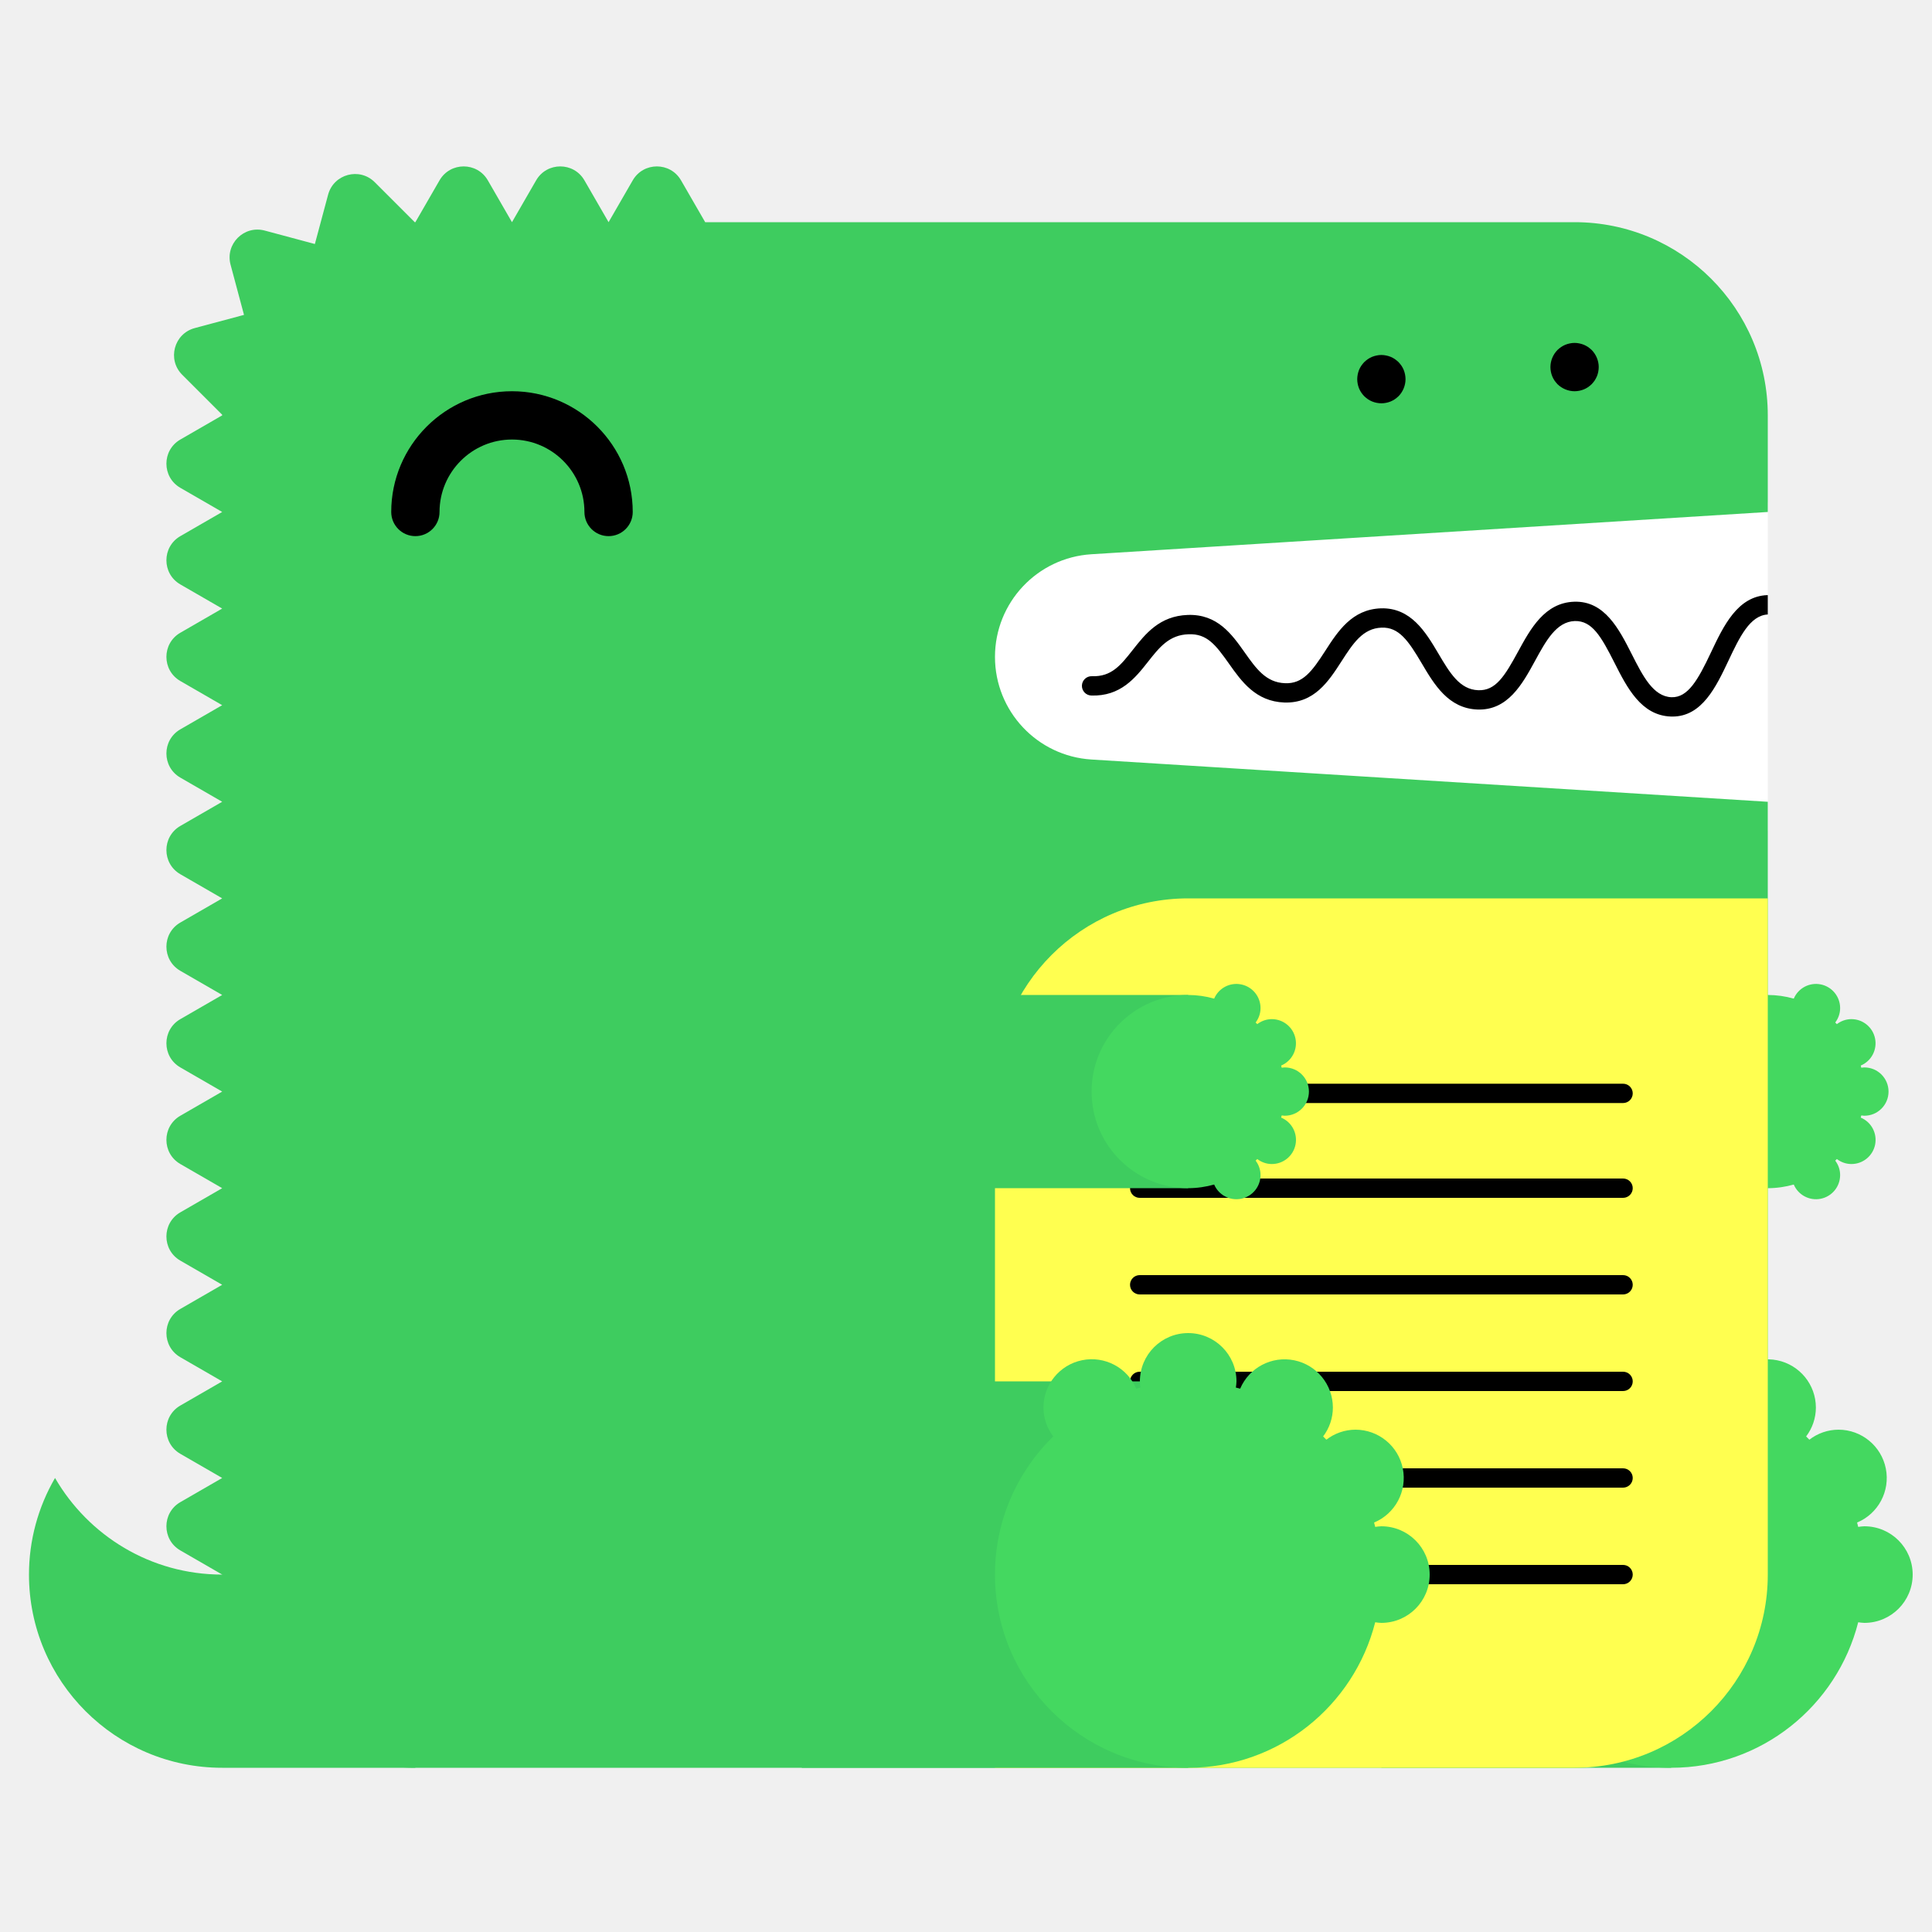
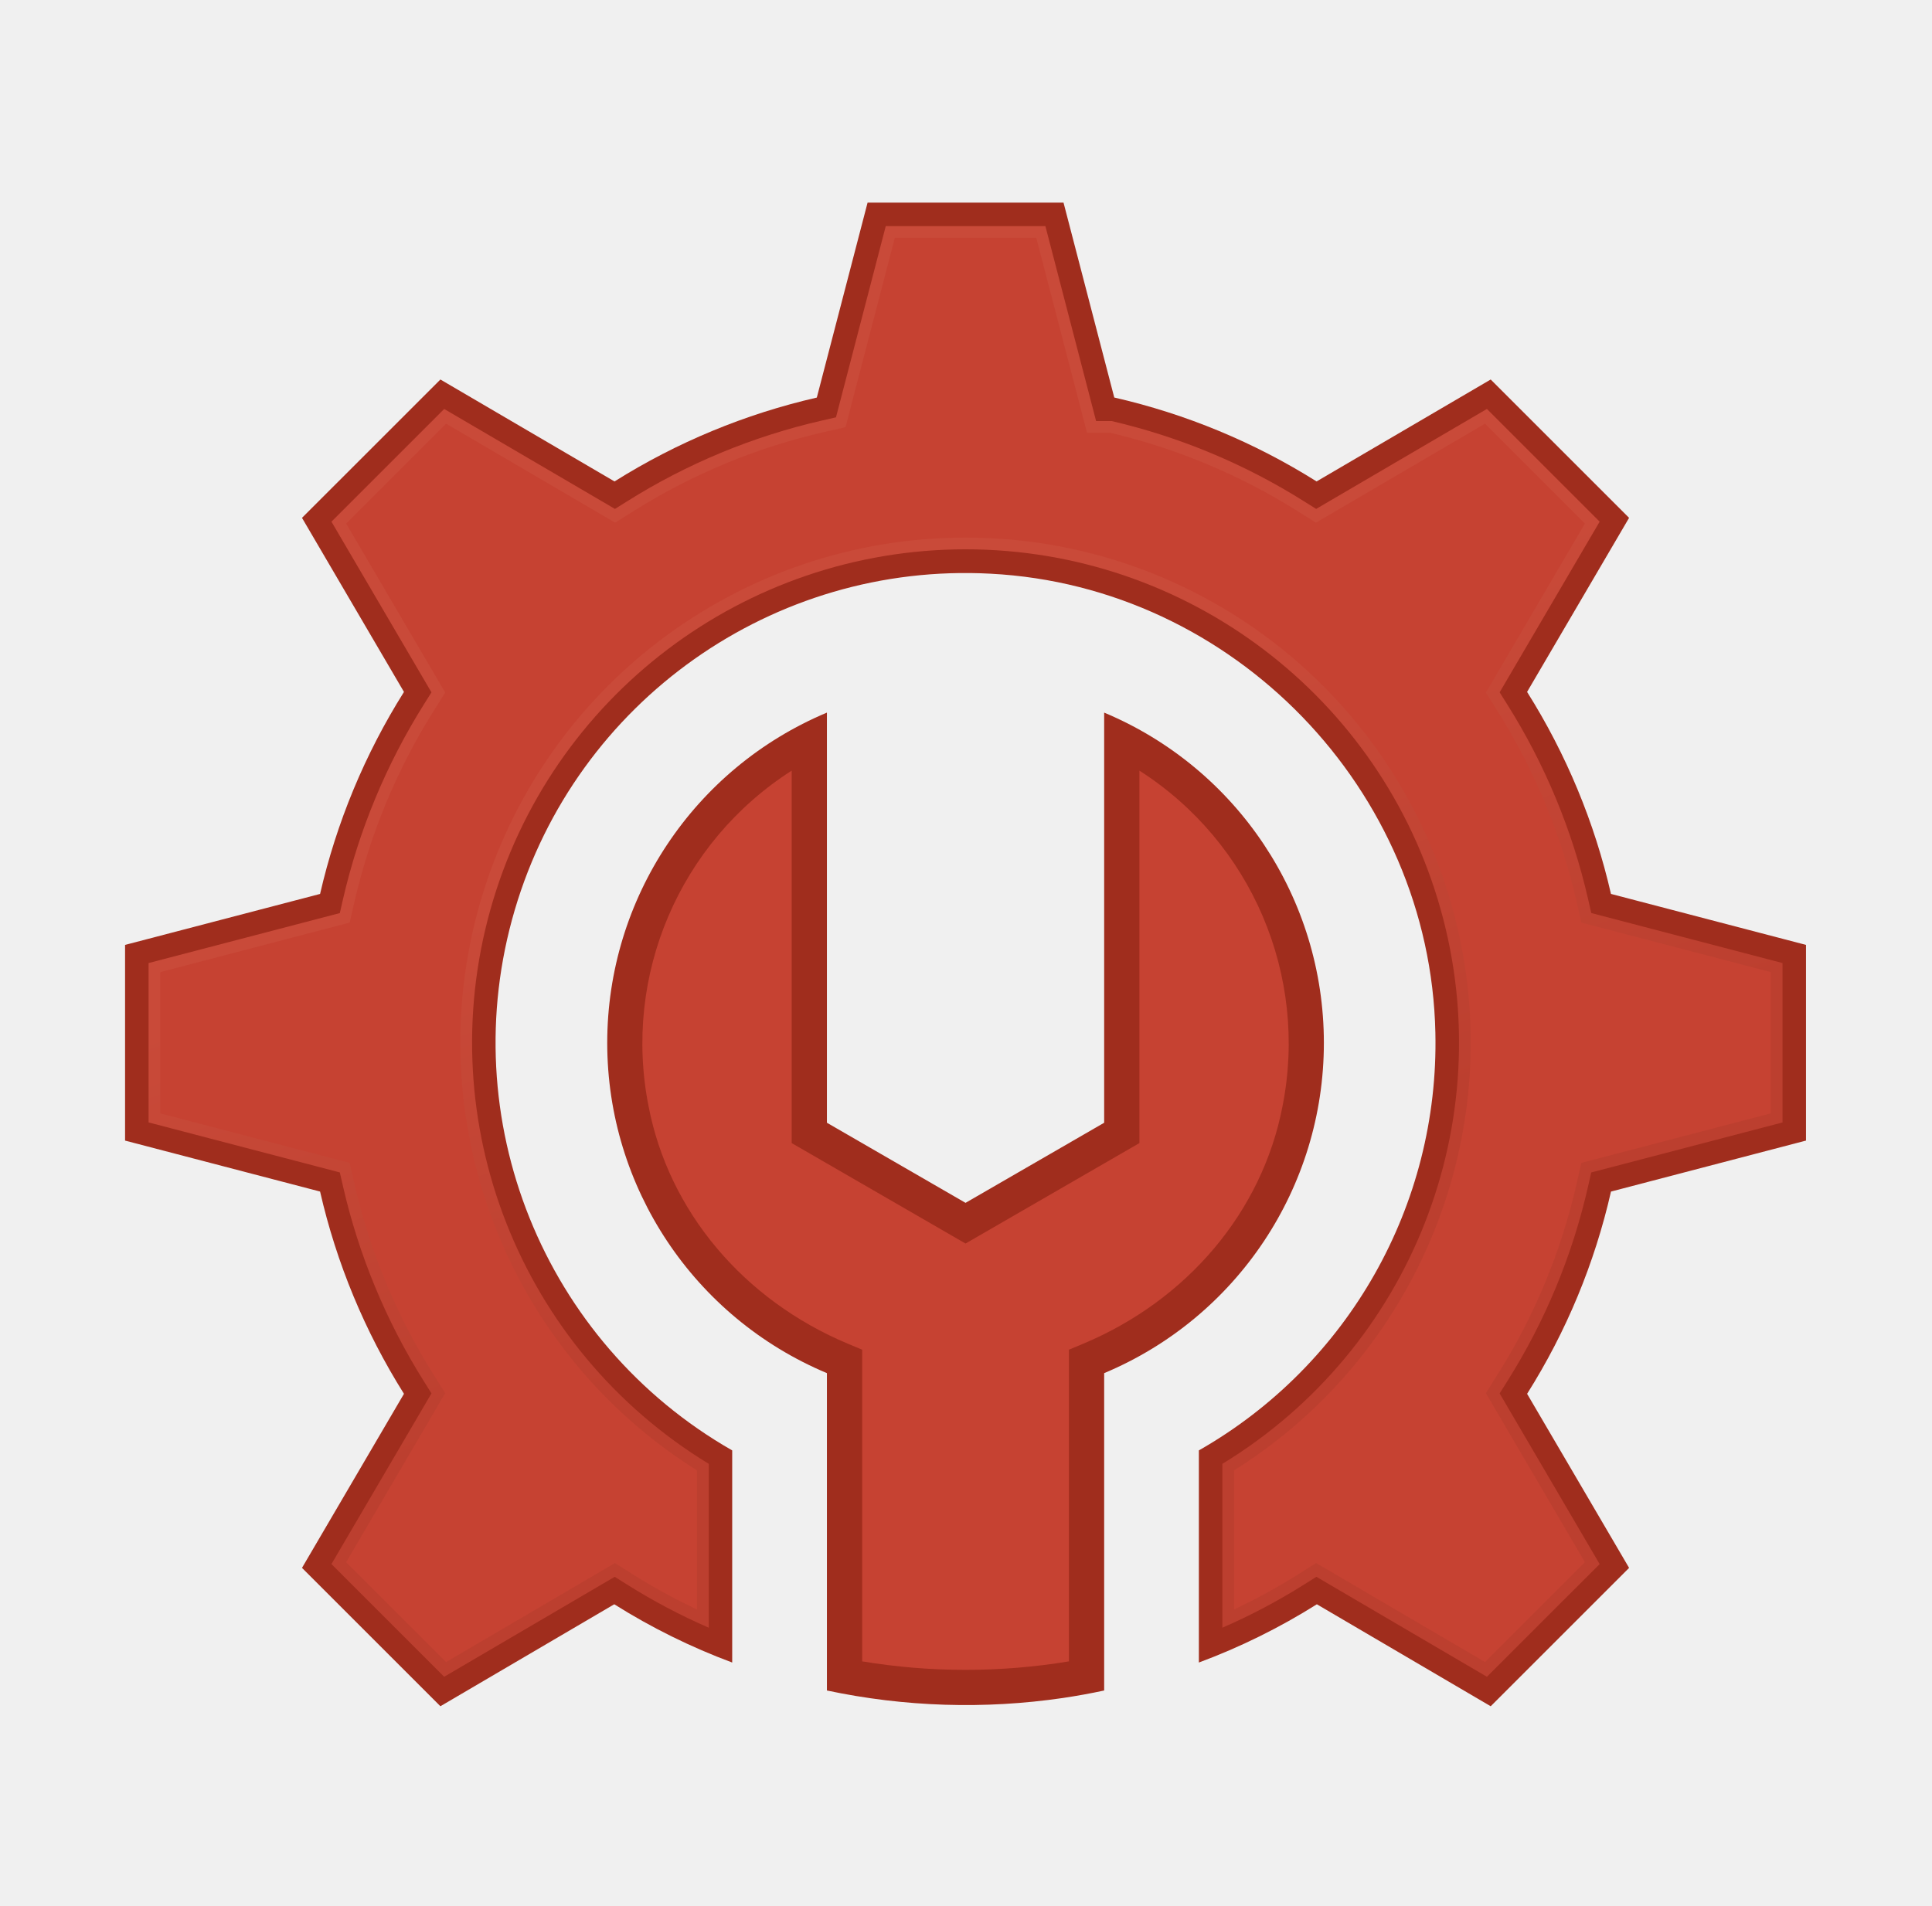
- <svg xmlns="http://www.w3.org/2000/svg" width="200" height="200" viewBox="0 0 200 200">
-   <g fill="none" fill-rule="evenodd">
-     <path fill="#FFF" d="M99 52h84v34H99z" />
-     <path d="M23 163c-7.398 0-13.843-4.027-17.303-10A19.886 19.886 0 0 0 3 163c0 11.046 8.954 20 20 20h20v-20H23z" fill="#3ECC5F" />
-     <path d="M112.98 57.376L183 53V43c0-11.046-8.954-20-20-20H73l-2.5-4.33c-1.112-1.925-3.889-1.925-5 0L63 23l-2.5-4.33c-1.111-1.925-3.889-1.925-5 0L53 23l-2.5-4.33c-1.111-1.925-3.889-1.925-5 0L43 23c-.022 0-.042.003-.065.003l-4.142-4.141c-1.57-1.571-4.252-.853-4.828 1.294l-1.369 5.104-5.192-1.392c-2.148-.575-4.111 1.389-3.535 3.536l1.39 5.193-5.102 1.367c-2.148.576-2.867 3.259-1.296 4.83l4.142 4.142c0 .021-.003.042-.003.064l-4.33 2.5c-1.925 1.111-1.925 3.889 0 5L23 53l-4.33 2.5c-1.925 1.111-1.925 3.889 0 5L23 63l-4.33 2.5c-1.925 1.111-1.925 3.889 0 5L23 73l-4.33 2.5c-1.925 1.111-1.925 3.889 0 5L23 83l-4.33 2.5c-1.925 1.111-1.925 3.889 0 5L23 93l-4.33 2.5c-1.925 1.111-1.925 3.889 0 5L23 103l-4.33 2.5c-1.925 1.111-1.925 3.889 0 5L23 113l-4.33 2.5c-1.925 1.111-1.925 3.889 0 5L23 123l-4.33 2.5c-1.925 1.111-1.925 3.889 0 5L23 133l-4.33 2.5c-1.925 1.111-1.925 3.889 0 5L23 143l-4.33 2.5c-1.925 1.111-1.925 3.889 0 5L23 153l-4.33 2.5c-1.925 1.111-1.925 3.889 0 5L23 163c0 11.046 8.954 20 20 20h120c11.046 0 20-8.954 20-20V83l-70.02-4.376A10.645 10.645 0 0 1 103 68c0-5.621 4.37-10.273 9.98-10.624" fill="#3ECC5F" />
-     <path fill="#3ECC5F" d="M143 183h30v-40h-30z" />
-     <path d="M193 158c-.219 0-.428.037-.639.064-.038-.15-.074-.301-.116-.451A5 5 0 0 0 190.32 148a4.96 4.96 0 0 0-3.016 1.036 26.531 26.531 0 0 0-.335-.336 4.955 4.955 0 0 0 1.011-2.987 5 5 0 0 0-9.599-1.959c-.148-.042-.297-.077-.445-.115.027-.211.064-.42.064-.639a5 5 0 0 0-5-5 5 5 0 0 0-5 5c0 .219.037.428.064.639-.148.038-.297.073-.445.115a4.998 4.998 0 0 0-9.599 1.959c0 1.125.384 2.151 1.011 2.987-3.717 3.632-6.031 8.693-6.031 14.3 0 11.046 8.954 20 20 20 9.339 0 17.16-6.41 19.361-15.064.211.027.42.064.639.064a5 5 0 0 0 5-5 5 5 0 0 0-5-5" fill="#44D860" />
-     <path fill="#3ECC5F" d="M153 123h30v-20h-30z" />
-     <path d="M193 115.5a2.5 2.5 0 1 0 0-5c-.109 0-.214.019-.319.032-.02-.075-.037-.15-.058-.225a2.501 2.501 0 0 0-.963-4.807c-.569 0-1.088.197-1.508.518a6.653 6.653 0 0 0-.168-.168c.314-.417.506-.931.506-1.494a2.5 2.5 0 0 0-4.8-.979A9.987 9.987 0 0 0 183 103c-5.522 0-10 4.478-10 10s4.478 10 10 10c.934 0 1.833-.138 2.69-.377a2.5 2.5 0 0 0 4.8-.979c0-.563-.192-1.077-.506-1.494.057-.055.113-.111.168-.168.42.321.939.518 1.508.518a2.5 2.5 0 0 0 .963-4.807c.021-.074.038-.15.058-.225.105.013.21.032.319.032" fill="#44D860" />
-     <path d="M63 55.5a2.5 2.5 0 0 1-2.5-2.5c0-4.136-3.364-7.5-7.5-7.5s-7.5 3.364-7.5 7.5a2.5 2.5 0 1 1-5 0c0-6.893 5.607-12.5 12.5-12.5S65.5 46.107 65.5 53a2.5 2.5 0 0 1-2.5 2.5" fill="#000" />
-     <path d="M103 183h60c11.046 0 20-8.954 20-20V93h-60c-11.046 0-20 8.954-20 20v70z" fill="#FFFF50" />
-     <path d="M168.02 124h-50.04a1 1 0 1 1 0-2h50.04a1 1 0 1 1 0 2m0 20h-50.04a1 1 0 1 1 0-2h50.04a1 1 0 1 1 0 2m0 20h-50.04a1 1 0 1 1 0-2h50.04a1 1 0 1 1 0 2m0-49.814h-50.04a1 1 0 1 1 0-2h50.04a1 1 0 1 1 0 2m0 19.814h-50.04a1 1 0 1 1 0-2h50.04a1 1 0 1 1 0 2m0 20h-50.04a1 1 0 1 1 0-2h50.04a1 1 0 1 1 0 2M183 61.611c-.012 0-.022-.006-.034-.005-3.09.105-4.552 3.196-5.842 5.923-1.346 2.85-2.387 4.703-4.093 4.647-1.889-.068-2.969-2.202-4.113-4.46-1.314-2.594-2.814-5.536-5.963-5.426-3.046.104-4.513 2.794-5.807 5.167-1.377 2.528-2.314 4.065-4.121 3.994-1.927-.07-2.951-1.805-4.136-3.813-1.321-2.236-2.848-4.75-5.936-4.664-2.994.103-4.465 2.385-5.763 4.4-1.373 2.13-2.335 3.428-4.165 3.351-1.973-.07-2.992-1.51-4.171-3.177-1.324-1.873-2.816-3.993-5.895-3.89-2.928.1-4.399 1.97-5.696 3.618-1.232 1.564-2.194 2.802-4.229 2.724a1 1 0 0 0-.072 2c3.017.101 4.545-1.8 5.872-3.487 1.177-1.496 2.193-2.787 4.193-2.855 1.926-.082 2.829 1.115 4.195 3.045 1.297 1.834 2.769 3.914 5.731 4.021 3.103.104 4.596-2.215 5.918-4.267 1.182-1.834 2.202-3.417 4.15-3.484 1.793-.067 2.769 1.35 4.145 3.681 1.297 2.197 2.766 4.686 5.787 4.796 3.125.108 4.634-2.62 5.949-5.035 1.139-2.088 2.214-4.06 4.119-4.126 1.793-.042 2.728 1.595 4.111 4.33 1.292 2.553 2.757 5.445 5.825 5.556l.169.003c3.064 0 4.518-3.075 5.805-5.794 1.139-2.41 2.217-4.68 4.067-4.773v-2z" fill="#000" />
-     <path fill="#3ECC5F" d="M83 183h40v-40H83z" />
-     <path d="M143 158c-.219 0-.428.037-.639.064-.038-.15-.074-.301-.116-.451A5 5 0 0 0 140.32 148a4.96 4.96 0 0 0-3.016 1.036 26.531 26.531 0 0 0-.335-.336 4.955 4.955 0 0 0 1.011-2.987 5 5 0 0 0-9.599-1.959c-.148-.042-.297-.077-.445-.115.027-.211.064-.42.064-.639a5 5 0 0 0-5-5 5 5 0 0 0-5 5c0 .219.037.428.064.639-.148.038-.297.073-.445.115a4.998 4.998 0 0 0-9.599 1.959c0 1.125.384 2.151 1.011 2.987-3.717 3.632-6.031 8.693-6.031 14.3 0 11.046 8.954 20 20 20 9.339 0 17.16-6.41 19.361-15.064.211.027.42.064.639.064a5 5 0 0 0 5-5 5 5 0 0 0-5-5" fill="#44D860" />
-     <path fill="#3ECC5F" d="M83 123h40v-20H83z" />
-     <path d="M133 115.5a2.5 2.5 0 1 0 0-5c-.109 0-.214.019-.319.032-.02-.075-.037-.15-.058-.225a2.501 2.501 0 0 0-.963-4.807c-.569 0-1.088.197-1.508.518a6.653 6.653 0 0 0-.168-.168c.314-.417.506-.931.506-1.494a2.5 2.5 0 0 0-4.8-.979A9.987 9.987 0 0 0 123 103c-5.522 0-10 4.478-10 10s4.478 10 10 10c.934 0 1.833-.138 2.69-.377a2.5 2.5 0 0 0 4.8-.979c0-.563-.192-1.077-.506-1.494.057-.055.113-.111.168-.168.42.321.939.518 1.508.518a2.5 2.5 0 0 0 .963-4.807c.021-.074.038-.15.058-.225.105.013.21.032.319.032" fill="#44D860" />
-     <path d="M143 41.75c-.16 0-.33-.02-.49-.05a2.52 2.52 0 0 1-.47-.14c-.15-.06-.29-.14-.431-.23-.13-.09-.259-.2-.38-.31-.109-.12-.219-.24-.309-.38s-.17-.28-.231-.43a2.619 2.619 0 0 1-.189-.96c0-.16.02-.33.05-.49.03-.16.08-.31.139-.47.061-.15.141-.29.231-.43.09-.13.2-.26.309-.38.121-.11.25-.22.38-.31.141-.09.281-.17.431-.23.149-.06.31-.11.47-.14.32-.07.65-.07.98 0 .159.03.32.08.47.14.149.06.29.14.43.23.13.09.259.2.38.31.11.12.22.25.31.38.09.14.17.28.23.43.06.16.11.31.14.47.029.16.05.33.05.49 0 .66-.271 1.31-.73 1.77-.121.11-.25.22-.38.31-.14.09-.281.17-.43.23a2.565 2.565 0 0 1-.96.19m20-1.25c-.66 0-1.3-.27-1.771-.73a3.802 3.802 0 0 1-.309-.38c-.09-.14-.17-.28-.231-.43a2.619 2.619 0 0 1-.189-.96c0-.66.27-1.3.729-1.77.121-.11.25-.22.38-.31.141-.09.281-.17.431-.23.149-.06.31-.11.47-.14.32-.07.66-.07.98 0 .159.03.32.08.47.14.149.06.29.14.43.23.13.09.259.2.38.31.459.47.73 1.11.73 1.77 0 .16-.021.33-.05.49-.03.16-.08.32-.14.47-.07.15-.14.29-.23.43-.09.13-.2.26-.31.38-.121.11-.25.22-.38.31-.14.09-.281.17-.43.23a2.565 2.565 0 0 1-.96.19" fill="#000" />
+ <svg xmlns="http://www.w3.org/2000/svg" width="448" height="442" viewBox="0 0 448 442">
+   <defs>
+     <linearGradient id="linear-gradient" x1="0.426" y1="0.378" x2="0.555" y2="0.699" gradientUnits="objectBoundingBox">
+       <stop offset="0.005" stop-color="#c94a39" />
+       <stop offset="1" stop-color="#bc3f2f" />
+     </linearGradient>
+     <clipPath id="clip-Icon_Red_Flat">
+       <rect width="448" height="442" />
+     </clipPath>
+   </defs>
+   <g id="Icon_Red_Flat" data-name="Icon (Red) – Flat" clip-path="url(#clip-Icon_Red_Flat)">
+     <g id="Group_11" data-name="Group 11" transform="translate(-63.843 -5.786)">
+       <g id="Group_10" data-name="Group 10" transform="translate(92.843 52.786)">
+         <path id="Path_39" data-name="Path 39" d="M437.406,282.164a150.477,150.477,0,0,1-19.452,46.911l23.65,40.373-32.093,32.093L369.2,377.891A148.147,148.147,0,0,1,341.841,391.4V342.2a108.727,108.727,0,0,0,54.843-96.86c-1.179-56.417-46.778-103.56-103.137-106.487A108.936,108.936,0,0,0,233.629,342.2v49.2a148.278,148.278,0,0,1-27.349-13.512l-40.315,23.65-32.093-32.093,23.644-40.373a151.875,151.875,0,0,1-19.452-46.911L92.843,270.341v-45.39l45.222-11.822a152.138,152.138,0,0,1,19.452-46.853L133.872,125.9,165.965,93.81l40.373,23.644A151.956,151.956,0,0,1,253.25,98l11.77-45.216h45.437L322.226,98h.052a151.723,151.723,0,0,1,46.859,19.452L409.511,93.81,441.6,125.9l-23.65,40.373a151.466,151.466,0,0,1,19.452,46.853l45.222,11.822v45.39Z" transform="translate(-92.843 -52.786)" fill="#a02d1d" />
+         <path id="Path_40" data-name="Path 40" d="M364.578,367.012l-2.8,1.765a141.733,141.733,0,0,1-19,10.045v-38.01a114.419,114.419,0,1,0-119.1,0v38.01a142.086,142.086,0,0,1-19-10.045l-2.8-1.765L162.323,390.2l-26.135-26.141,23.192-39.589-1.794-2.863a146.389,146.389,0,0,1-18.72-45.169l-.737-3.217-44.345-11.6V224.657l44.345-11.59.726-3.176a147.125,147.125,0,0,1,18.767-45.222l1.759-2.8-23.192-39.589,26.141-26.141,39.6,23.186,2.851-1.788a146.022,146.022,0,0,1,45.175-18.72l3.223-.737,11.544-44.351h37.017L313.5,98.951h3.641a145.809,145.809,0,0,1,44.583,18.616l2.8,1.754,39.6-23.186,26.141,26.141-23.192,39.589,1.759,2.8a146.183,146.183,0,0,1,18.755,45.169l.737,3.223,44.345,11.6v36.971l-44.357,11.6-.732,3.234a144.845,144.845,0,0,1-18.749,45.216l-1.759,2.8,23.192,39.589L404.121,390.2Z" transform="translate(-88.33 -48.282)" fill="url(#linear-gradient)" />
+         <path id="Path_41" data-name="Path 41" d="M137.342,120.463,160.51,97.294l39.206,22.959,4.25-2.665A142.866,142.866,0,0,1,248.3,99.21l4.837-1.1L264.57,54.192h32.8l11.77,45.228h5.435a143.233,143.233,0,0,1,43.445,18.2l4.2,2.636,39.206-22.959,23.168,23.168-22.959,39.194,2.636,4.2a143.514,143.514,0,0,1,18.4,44.333l1.1,4.831L467.69,224.5v32.767l-43.927,11.485-1.1,4.849a142.133,142.133,0,0,1-18.4,44.362l-2.636,4.2,22.959,39.2-23.162,23.163-39.16-22.965-4.2,2.648a137.672,137.672,0,0,1-14.824,8.123V340.074a117.142,117.142,0,1,0-124.551,0v32.267a138.782,138.782,0,0,1-14.824-8.123l-4.2-2.648L160.51,384.535l-23.168-23.163,22.965-39.2-2.671-4.262a143.5,143.5,0,0,1-18.372-44.327l-1.1-4.831-43.909-11.48V224.5l43.909-11.48,1.092-4.779a144.207,144.207,0,0,1,18.418-44.386l2.636-4.2" transform="translate(-86.075 -46.028)" fill="#c64232" />
+         <path id="Path_42" data-name="Path 42" d="M278.277,149.763a83.044,83.044,0,0,1-50.947,76.6v73.61c-3.052.659-6.139,1.224-9.553,1.736a155.208,155.208,0,0,1-54.737-1.736v-73.61a83.067,83.067,0,0,1,0-153.207v95.129l32.145,18.581,32.145-18.581V73.157A83.046,83.046,0,0,1,278.277,149.763Z" transform="translate(-0.292 45.129)" fill="#a02d1d" />
+         <path id="Path_43" data-name="Path 43" d="M188.406,284.042a145.823,145.823,0,0,1-23.97-1.968V209.781l-3.258-1.359c-24.295-10.167-41.6-30.775-46.278-55.128a75.063,75.063,0,0,1,33.19-77.82V161.86l40.315,23.3,40.321-23.3V75.475a75.059,75.059,0,0,1,33.185,77.82c-4.68,24.353-21.978,44.96-46.273,55.128l-3.258,1.359v72.292A145.893,145.893,0,0,1,188.406,284.042Z" transform="translate(6.487 56.271)" fill="#c64232" />
+       </g>
+     </g>
  </g>
</svg>
